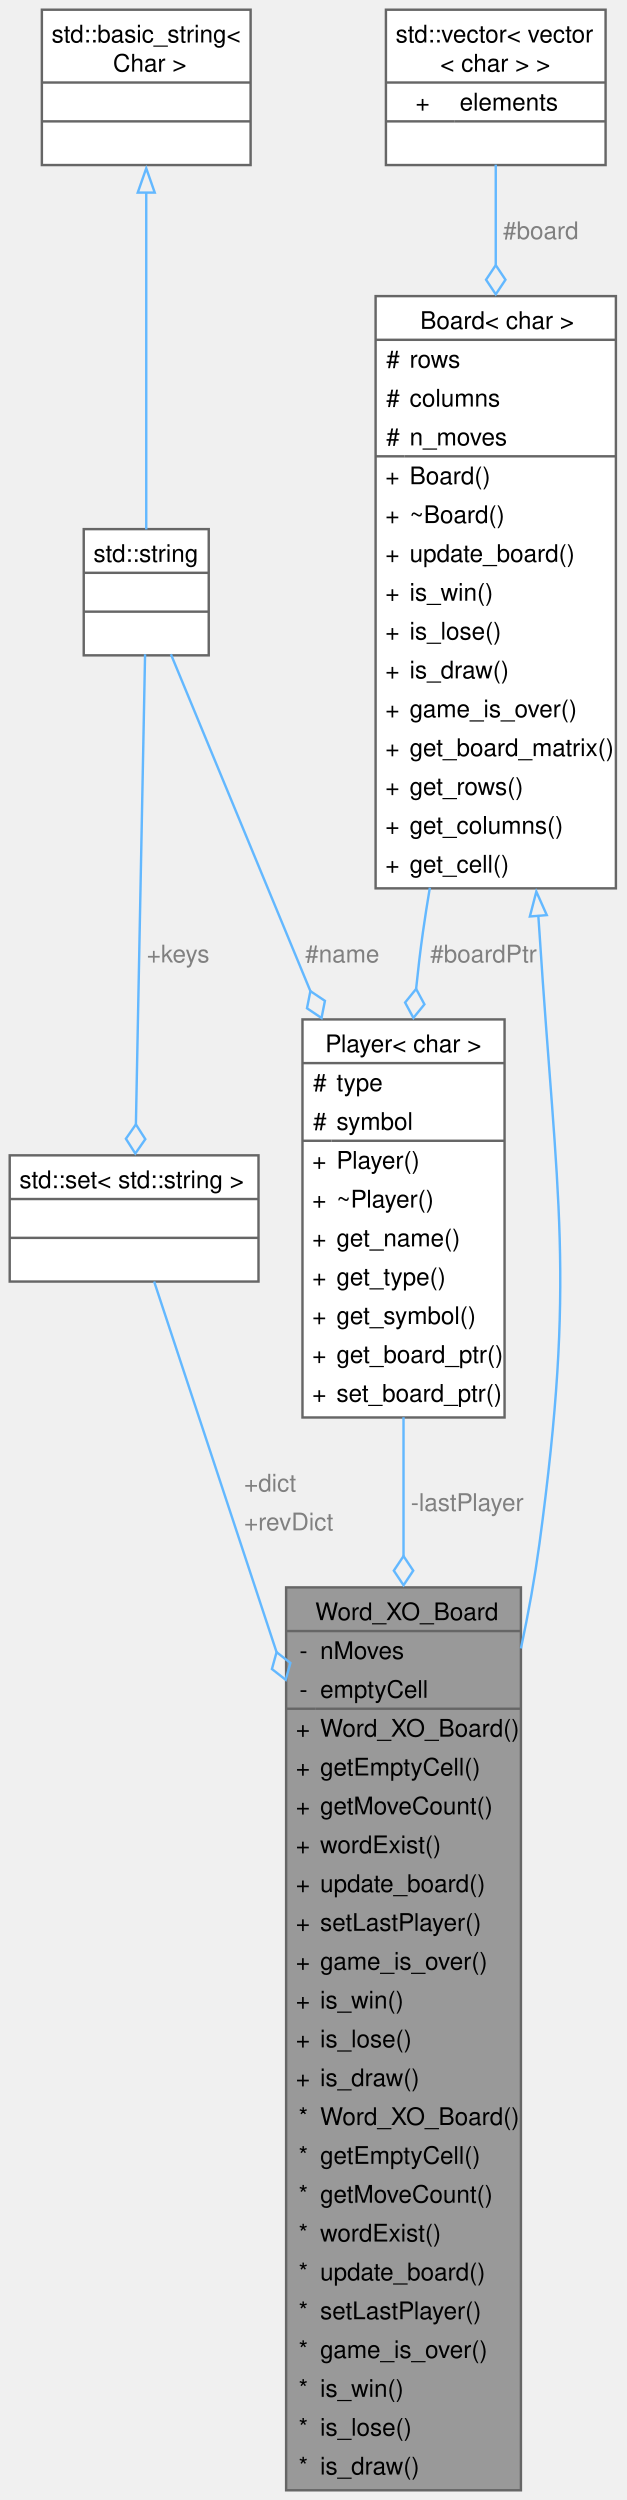
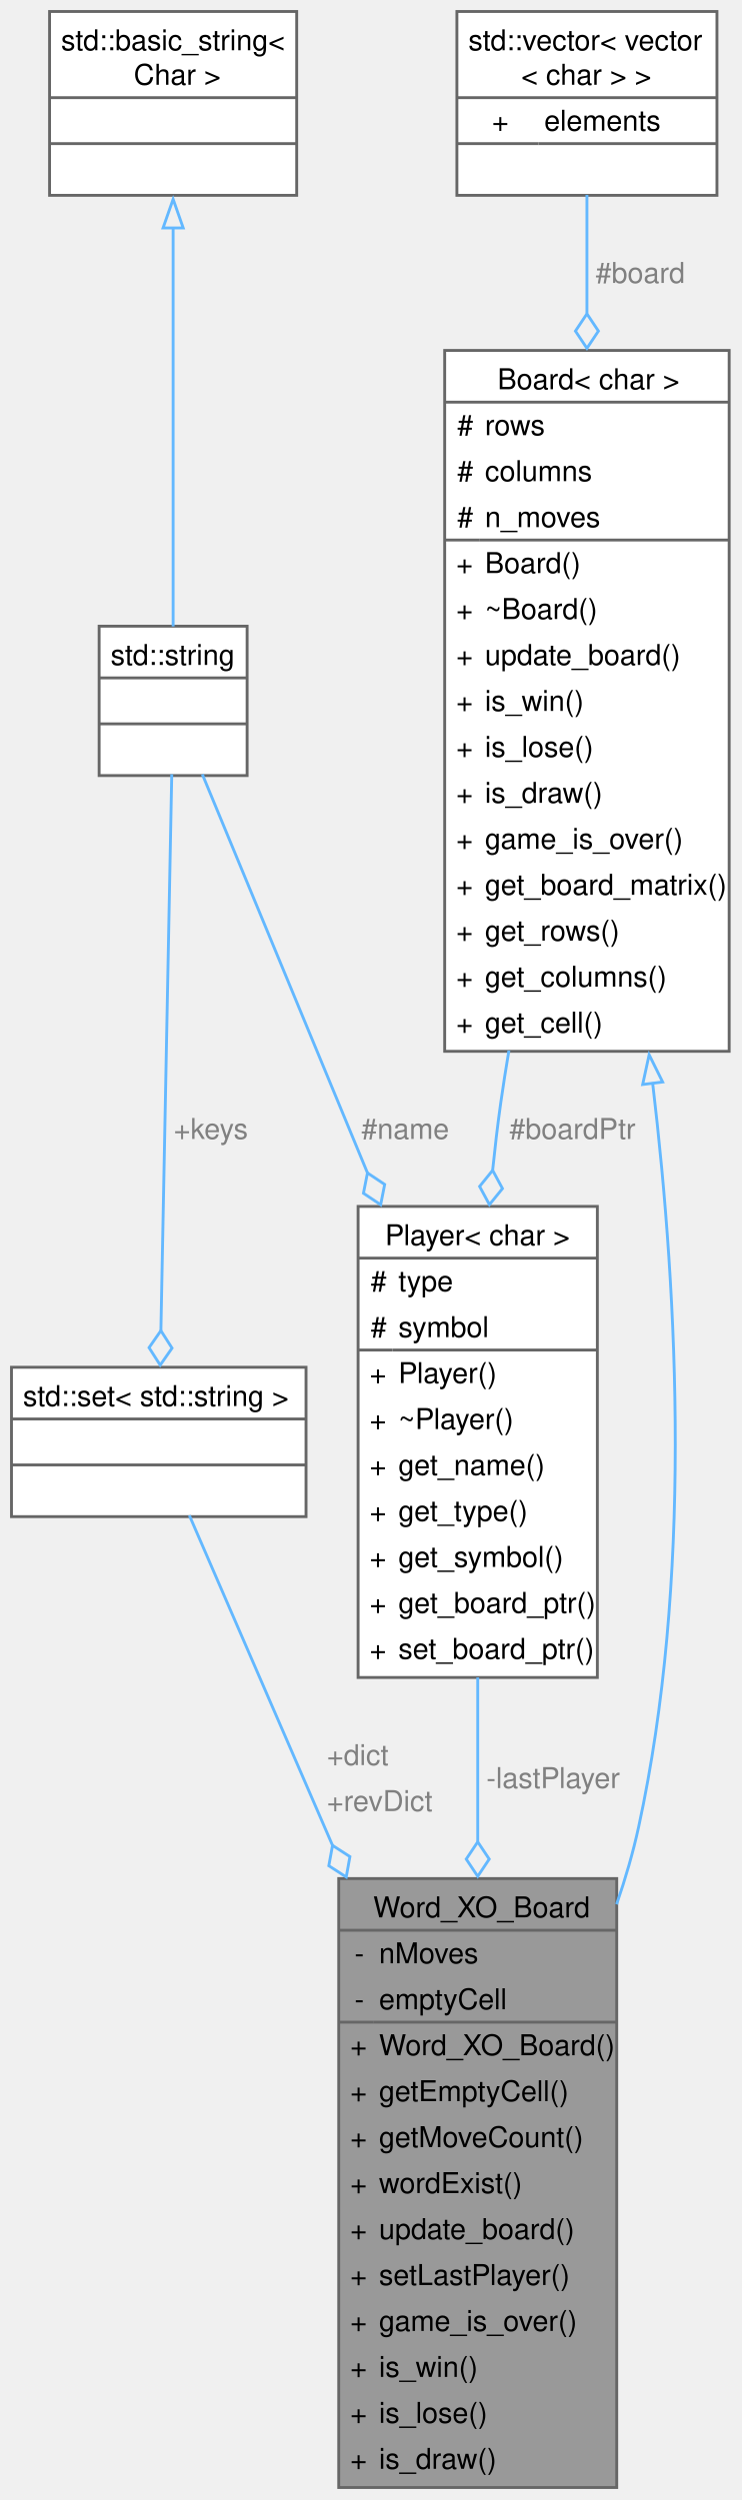
- <svg xmlns="http://www.w3.org/2000/svg" xmlns:xlink="http://www.w3.org/1999/xlink" width="258pt" height="1030pt" viewBox="0.00 0.00 258.00 1030.00">
-   <g id="graph0" class="graph" transform="scale(1 1) rotate(0) translate(4 1026)">
+ <svg xmlns="http://www.w3.org/2000/svg" xmlns:xlink="http://www.w3.org/1999/xlink" width="258pt" height="870pt" viewBox="0.00 0.00 258.00 870.00">
+   <g id="graph0" class="graph" transform="scale(1 1) rotate(0) translate(4 866)">
    <g id="Node000001" class="node">
      <g id="a_Node000001">
-         <a xlink:title="Game board implementation for the Word-based Tic-Tac-Toe variant.">
-           <polygon fill="#999999" stroke="none" points="210.62,-372 113.88,-372 113.88,0 210.62,0 210.62,-372" />
-           <text xml:space="preserve" text-anchor="start" x="125.88" y="-358.5" font-family="Helvetica,sans-Serif" font-size="10.00">Word_XO_Board</text>
-           <text xml:space="preserve" text-anchor="start" x="119.38" y="-342.5" font-family="Helvetica,sans-Serif" font-size="10.00">-</text>
-           <text xml:space="preserve" text-anchor="start" x="127.88" y="-342.5" font-family="Helvetica,sans-Serif" font-size="10.00">nMoves</text>
-           <text xml:space="preserve" text-anchor="start" x="119.38" y="-326.5" font-family="Helvetica,sans-Serif" font-size="10.00">-</text>
-           <text xml:space="preserve" text-anchor="start" x="127.88" y="-326.5" font-family="Helvetica,sans-Serif" font-size="10.00">emptyCell</text>
-           <text xml:space="preserve" text-anchor="start" x="117.88" y="-310.5" font-family="Helvetica,sans-Serif" font-size="10.00">+</text>
-           <text xml:space="preserve" text-anchor="start" x="127.88" y="-310.5" font-family="Helvetica,sans-Serif" font-size="10.00">Word_XO_Board()</text>
-           <text xml:space="preserve" text-anchor="start" x="117.88" y="-294.5" font-family="Helvetica,sans-Serif" font-size="10.00">+</text>
-           <text xml:space="preserve" text-anchor="start" x="127.88" y="-294.5" font-family="Helvetica,sans-Serif" font-size="10.00">getEmptyCell()</text>
-           <text xml:space="preserve" text-anchor="start" x="117.88" y="-278.5" font-family="Helvetica,sans-Serif" font-size="10.00">+</text>
-           <text xml:space="preserve" text-anchor="start" x="127.88" y="-278.5" font-family="Helvetica,sans-Serif" font-size="10.00">getMoveCount()</text>
-           <text xml:space="preserve" text-anchor="start" x="117.88" y="-262.5" font-family="Helvetica,sans-Serif" font-size="10.00">+</text>
-           <text xml:space="preserve" text-anchor="start" x="127.88" y="-262.5" font-family="Helvetica,sans-Serif" font-size="10.00">wordExist()</text>
-           <text xml:space="preserve" text-anchor="start" x="117.88" y="-246.5" font-family="Helvetica,sans-Serif" font-size="10.00">+</text>
-           <text xml:space="preserve" text-anchor="start" x="127.88" y="-246.5" font-family="Helvetica,sans-Serif" font-size="10.00">update_board()</text>
-           <text xml:space="preserve" text-anchor="start" x="117.88" y="-230.5" font-family="Helvetica,sans-Serif" font-size="10.00">+</text>
-           <text xml:space="preserve" text-anchor="start" x="127.88" y="-230.5" font-family="Helvetica,sans-Serif" font-size="10.00">setLastPlayer()</text>
-           <text xml:space="preserve" text-anchor="start" x="117.88" y="-214.5" font-family="Helvetica,sans-Serif" font-size="10.00">+</text>
-           <text xml:space="preserve" text-anchor="start" x="127.88" y="-214.5" font-family="Helvetica,sans-Serif" font-size="10.00">game_is_over()</text>
-           <text xml:space="preserve" text-anchor="start" x="117.88" y="-198.5" font-family="Helvetica,sans-Serif" font-size="10.00">+</text>
-           <text xml:space="preserve" text-anchor="start" x="127.88" y="-198.5" font-family="Helvetica,sans-Serif" font-size="10.00">is_win()</text>
-           <text xml:space="preserve" text-anchor="start" x="117.88" y="-182.5" font-family="Helvetica,sans-Serif" font-size="10.00">+</text>
-           <text xml:space="preserve" text-anchor="start" x="127.88" y="-182.5" font-family="Helvetica,sans-Serif" font-size="10.00">is_lose()</text>
-           <text xml:space="preserve" text-anchor="start" x="117.88" y="-166.5" font-family="Helvetica,sans-Serif" font-size="10.00">+</text>
-           <text xml:space="preserve" text-anchor="start" x="127.88" y="-166.5" font-family="Helvetica,sans-Serif" font-size="10.00">is_draw()</text>
-           <text xml:space="preserve" text-anchor="start" x="119" y="-150.5" font-family="Helvetica,sans-Serif" font-size="10.00">*</text>
+         <a xlink:title="Game board for Word Tic-Tac-Toe.">
+           <polygon fill="#999999" stroke="none" points="210.62,-212 113.88,-212 113.88,0 210.62,0 210.62,-212" />
+           <text xml:space="preserve" text-anchor="start" x="125.88" y="-198.5" font-family="Helvetica,sans-Serif" font-size="10.00">Word_XO_Board</text>
+           <text xml:space="preserve" text-anchor="start" x="119.38" y="-182.5" font-family="Helvetica,sans-Serif" font-size="10.00">-</text>
+           <text xml:space="preserve" text-anchor="start" x="127.88" y="-182.5" font-family="Helvetica,sans-Serif" font-size="10.00">nMoves</text>
+           <text xml:space="preserve" text-anchor="start" x="119.38" y="-166.5" font-family="Helvetica,sans-Serif" font-size="10.00">-</text>
+           <text xml:space="preserve" text-anchor="start" x="127.88" y="-166.5" font-family="Helvetica,sans-Serif" font-size="10.00">emptyCell</text>
+           <text xml:space="preserve" text-anchor="start" x="117.88" y="-150.5" font-family="Helvetica,sans-Serif" font-size="10.00">+</text>
          <text xml:space="preserve" text-anchor="start" x="127.88" y="-150.5" font-family="Helvetica,sans-Serif" font-size="10.00">Word_XO_Board()</text>
-           <text xml:space="preserve" text-anchor="start" x="119" y="-134.5" font-family="Helvetica,sans-Serif" font-size="10.00">*</text>
+           <text xml:space="preserve" text-anchor="start" x="117.88" y="-134.5" font-family="Helvetica,sans-Serif" font-size="10.00">+</text>
          <text xml:space="preserve" text-anchor="start" x="127.88" y="-134.5" font-family="Helvetica,sans-Serif" font-size="10.00">getEmptyCell()</text>
-           <text xml:space="preserve" text-anchor="start" x="119" y="-118.5" font-family="Helvetica,sans-Serif" font-size="10.00">*</text>
+           <text xml:space="preserve" text-anchor="start" x="117.88" y="-118.5" font-family="Helvetica,sans-Serif" font-size="10.00">+</text>
          <text xml:space="preserve" text-anchor="start" x="127.88" y="-118.5" font-family="Helvetica,sans-Serif" font-size="10.00">getMoveCount()</text>
-           <text xml:space="preserve" text-anchor="start" x="119" y="-102.5" font-family="Helvetica,sans-Serif" font-size="10.00">*</text>
+           <text xml:space="preserve" text-anchor="start" x="117.88" y="-102.5" font-family="Helvetica,sans-Serif" font-size="10.00">+</text>
          <text xml:space="preserve" text-anchor="start" x="127.88" y="-102.5" font-family="Helvetica,sans-Serif" font-size="10.00">wordExist()</text>
-           <text xml:space="preserve" text-anchor="start" x="119" y="-86.5" font-family="Helvetica,sans-Serif" font-size="10.00">*</text>
+           <text xml:space="preserve" text-anchor="start" x="117.88" y="-86.5" font-family="Helvetica,sans-Serif" font-size="10.00">+</text>
          <text xml:space="preserve" text-anchor="start" x="127.88" y="-86.5" font-family="Helvetica,sans-Serif" font-size="10.00">update_board()</text>
-           <text xml:space="preserve" text-anchor="start" x="119" y="-70.5" font-family="Helvetica,sans-Serif" font-size="10.00">*</text>
+           <text xml:space="preserve" text-anchor="start" x="117.88" y="-70.5" font-family="Helvetica,sans-Serif" font-size="10.00">+</text>
          <text xml:space="preserve" text-anchor="start" x="127.88" y="-70.5" font-family="Helvetica,sans-Serif" font-size="10.00">setLastPlayer()</text>
-           <text xml:space="preserve" text-anchor="start" x="119" y="-54.5" font-family="Helvetica,sans-Serif" font-size="10.00">*</text>
+           <text xml:space="preserve" text-anchor="start" x="117.88" y="-54.5" font-family="Helvetica,sans-Serif" font-size="10.00">+</text>
          <text xml:space="preserve" text-anchor="start" x="127.88" y="-54.5" font-family="Helvetica,sans-Serif" font-size="10.00">game_is_over()</text>
-           <text xml:space="preserve" text-anchor="start" x="119" y="-38.5" font-family="Helvetica,sans-Serif" font-size="10.00">*</text>
+           <text xml:space="preserve" text-anchor="start" x="117.88" y="-38.5" font-family="Helvetica,sans-Serif" font-size="10.00">+</text>
          <text xml:space="preserve" text-anchor="start" x="127.88" y="-38.5" font-family="Helvetica,sans-Serif" font-size="10.00">is_win()</text>
-           <text xml:space="preserve" text-anchor="start" x="119" y="-22.5" font-family="Helvetica,sans-Serif" font-size="10.00">*</text>
+           <text xml:space="preserve" text-anchor="start" x="117.88" y="-22.5" font-family="Helvetica,sans-Serif" font-size="10.00">+</text>
          <text xml:space="preserve" text-anchor="start" x="127.88" y="-22.5" font-family="Helvetica,sans-Serif" font-size="10.00">is_lose()</text>
-           <text xml:space="preserve" text-anchor="start" x="119" y="-6.5" font-family="Helvetica,sans-Serif" font-size="10.00">*</text>
+           <text xml:space="preserve" text-anchor="start" x="117.88" y="-6.5" font-family="Helvetica,sans-Serif" font-size="10.00">+</text>
          <text xml:space="preserve" text-anchor="start" x="127.88" y="-6.5" font-family="Helvetica,sans-Serif" font-size="10.00">is_draw()</text>
-           <polygon fill="#666666" stroke="#666666" points="113.88,-354 113.88,-354 210.62,-354 210.62,-354 113.88,-354" />
-           <polygon fill="#666666" stroke="#666666" points="113.88,-322 113.88,-322 125.88,-322 125.88,-322 113.88,-322" />
-           <polygon fill="#666666" stroke="#666666" points="125.88,-322 125.88,-322 210.62,-322 210.62,-322 125.88,-322" />
-           <polygon fill="none" stroke="#666666" points="113.88,0 113.88,-372 210.62,-372 210.62,0 113.88,0" />
+           <polygon fill="#666666" stroke="#666666" points="113.88,-194 113.88,-194 210.62,-194 210.62,-194 113.88,-194" />
+           <polygon fill="#666666" stroke="#666666" points="113.88,-162 113.88,-162 125.88,-162 125.88,-162 113.88,-162" />
+           <polygon fill="#666666" stroke="#666666" points="125.88,-162 125.88,-162 210.62,-162 210.62,-162 125.88,-162" />
+           <polygon fill="none" stroke="#666666" points="113.88,0 113.88,-212 210.62,-212 210.62,0 113.88,0" />
        </a>
      </g>
    </g>
    <g id="Node000002" class="node">
      <g id="a_Node000002">
-         <a xlink:href="$class_board.html" xlink:title=" ">
-           <polygon fill="white" stroke="none" points="249.75,-904 150.75,-904 150.75,-660 249.75,-660 249.75,-904" />
-           <text xml:space="preserve" text-anchor="start" x="169.12" y="-890.5" font-family="Helvetica,sans-Serif" font-size="10.00">Board&lt; char &gt;</text>
-           <text xml:space="preserve" text-anchor="start" x="155.12" y="-874.5" font-family="Helvetica,sans-Serif" font-size="10.00">#</text>
-           <text xml:space="preserve" text-anchor="start" x="164.75" y="-874.5" font-family="Helvetica,sans-Serif" font-size="10.00">rows</text>
-           <text xml:space="preserve" text-anchor="start" x="155.12" y="-858.5" font-family="Helvetica,sans-Serif" font-size="10.00">#</text>
-           <text xml:space="preserve" text-anchor="start" x="164.75" y="-858.5" font-family="Helvetica,sans-Serif" font-size="10.00">columns</text>
-           <text xml:space="preserve" text-anchor="start" x="155.12" y="-842.5" font-family="Helvetica,sans-Serif" font-size="10.00">#</text>
-           <text xml:space="preserve" text-anchor="start" x="164.75" y="-842.5" font-family="Helvetica,sans-Serif" font-size="10.00">n_moves</text>
-           <text xml:space="preserve" text-anchor="start" x="154.75" y="-826.5" font-family="Helvetica,sans-Serif" font-size="10.00">+</text>
-           <text xml:space="preserve" text-anchor="start" x="164.75" y="-826.5" font-family="Helvetica,sans-Serif" font-size="10.00">Board()</text>
-           <text xml:space="preserve" text-anchor="start" x="154.75" y="-810.5" font-family="Helvetica,sans-Serif" font-size="10.00">+</text>
-           <text xml:space="preserve" text-anchor="start" x="164.75" y="-810.5" font-family="Helvetica,sans-Serif" font-size="10.00">~Board()</text>
-           <text xml:space="preserve" text-anchor="start" x="154.75" y="-794.5" font-family="Helvetica,sans-Serif" font-size="10.00">+</text>
-           <text xml:space="preserve" text-anchor="start" x="164.75" y="-794.5" font-family="Helvetica,sans-Serif" font-size="10.00">update_board()</text>
-           <text xml:space="preserve" text-anchor="start" x="154.75" y="-778.5" font-family="Helvetica,sans-Serif" font-size="10.00">+</text>
-           <text xml:space="preserve" text-anchor="start" x="164.75" y="-778.5" font-family="Helvetica,sans-Serif" font-size="10.00">is_win()</text>
-           <text xml:space="preserve" text-anchor="start" x="154.75" y="-762.5" font-family="Helvetica,sans-Serif" font-size="10.00">+</text>
-           <text xml:space="preserve" text-anchor="start" x="164.75" y="-762.5" font-family="Helvetica,sans-Serif" font-size="10.00">is_lose()</text>
-           <text xml:space="preserve" text-anchor="start" x="154.75" y="-746.5" font-family="Helvetica,sans-Serif" font-size="10.00">+</text>
-           <text xml:space="preserve" text-anchor="start" x="164.75" y="-746.5" font-family="Helvetica,sans-Serif" font-size="10.00">is_draw()</text>
-           <text xml:space="preserve" text-anchor="start" x="154.75" y="-730.5" font-family="Helvetica,sans-Serif" font-size="10.00">+</text>
-           <text xml:space="preserve" text-anchor="start" x="164.75" y="-730.5" font-family="Helvetica,sans-Serif" font-size="10.00">game_is_over()</text>
-           <text xml:space="preserve" text-anchor="start" x="154.75" y="-714.5" font-family="Helvetica,sans-Serif" font-size="10.00">+</text>
-           <text xml:space="preserve" text-anchor="start" x="164.75" y="-714.5" font-family="Helvetica,sans-Serif" font-size="10.00">get_board_matrix()</text>
-           <text xml:space="preserve" text-anchor="start" x="154.75" y="-698.5" font-family="Helvetica,sans-Serif" font-size="10.00">+</text>
-           <text xml:space="preserve" text-anchor="start" x="164.75" y="-698.5" font-family="Helvetica,sans-Serif" font-size="10.00">get_rows()</text>
-           <text xml:space="preserve" text-anchor="start" x="154.75" y="-682.5" font-family="Helvetica,sans-Serif" font-size="10.00">+</text>
-           <text xml:space="preserve" text-anchor="start" x="164.75" y="-682.5" font-family="Helvetica,sans-Serif" font-size="10.00">get_columns()</text>
+         <a xlink:href="class_board.html" target="_top" xlink:title=" ">
+           <polygon fill="white" stroke="none" points="249.75,-744 150.75,-744 150.75,-500 249.75,-500 249.75,-744" />
+           <text xml:space="preserve" text-anchor="start" x="169.12" y="-730.5" font-family="Helvetica,sans-Serif" font-size="10.00">Board&lt; char &gt;</text>
+           <text xml:space="preserve" text-anchor="start" x="155.12" y="-714.5" font-family="Helvetica,sans-Serif" font-size="10.00">#</text>
+           <text xml:space="preserve" text-anchor="start" x="164.75" y="-714.5" font-family="Helvetica,sans-Serif" font-size="10.00">rows</text>
+           <text xml:space="preserve" text-anchor="start" x="155.12" y="-698.5" font-family="Helvetica,sans-Serif" font-size="10.00">#</text>
+           <text xml:space="preserve" text-anchor="start" x="164.75" y="-698.5" font-family="Helvetica,sans-Serif" font-size="10.00">columns</text>
+           <text xml:space="preserve" text-anchor="start" x="155.12" y="-682.5" font-family="Helvetica,sans-Serif" font-size="10.00">#</text>
+           <text xml:space="preserve" text-anchor="start" x="164.75" y="-682.5" font-family="Helvetica,sans-Serif" font-size="10.00">n_moves</text>
          <text xml:space="preserve" text-anchor="start" x="154.75" y="-666.5" font-family="Helvetica,sans-Serif" font-size="10.00">+</text>
-           <text xml:space="preserve" text-anchor="start" x="164.75" y="-666.5" font-family="Helvetica,sans-Serif" font-size="10.00">get_cell()</text>
-           <polygon fill="#666666" stroke="#666666" points="150.75,-886 150.75,-886 249.75,-886 249.75,-886 150.75,-886" />
-           <polygon fill="#666666" stroke="#666666" points="150.75,-838 150.75,-838 162.75,-838 162.75,-838 150.75,-838" />
-           <polygon fill="#666666" stroke="#666666" points="162.75,-838 162.75,-838 249.75,-838 249.75,-838 162.75,-838" />
-           <polygon fill="none" stroke="#666666" points="150.75,-660 150.75,-904 249.75,-904 249.75,-660 150.75,-660" />
+           <text xml:space="preserve" text-anchor="start" x="164.75" y="-666.5" font-family="Helvetica,sans-Serif" font-size="10.00">Board()</text>
+           <text xml:space="preserve" text-anchor="start" x="154.75" y="-650.5" font-family="Helvetica,sans-Serif" font-size="10.00">+</text>
+           <text xml:space="preserve" text-anchor="start" x="164.75" y="-650.5" font-family="Helvetica,sans-Serif" font-size="10.00">~Board()</text>
+           <text xml:space="preserve" text-anchor="start" x="154.75" y="-634.5" font-family="Helvetica,sans-Serif" font-size="10.00">+</text>
+           <text xml:space="preserve" text-anchor="start" x="164.75" y="-634.5" font-family="Helvetica,sans-Serif" font-size="10.00">update_board()</text>
+           <text xml:space="preserve" text-anchor="start" x="154.75" y="-618.5" font-family="Helvetica,sans-Serif" font-size="10.00">+</text>
+           <text xml:space="preserve" text-anchor="start" x="164.75" y="-618.5" font-family="Helvetica,sans-Serif" font-size="10.00">is_win()</text>
+           <text xml:space="preserve" text-anchor="start" x="154.75" y="-602.5" font-family="Helvetica,sans-Serif" font-size="10.00">+</text>
+           <text xml:space="preserve" text-anchor="start" x="164.75" y="-602.5" font-family="Helvetica,sans-Serif" font-size="10.00">is_lose()</text>
+           <text xml:space="preserve" text-anchor="start" x="154.75" y="-586.5" font-family="Helvetica,sans-Serif" font-size="10.00">+</text>
+           <text xml:space="preserve" text-anchor="start" x="164.75" y="-586.5" font-family="Helvetica,sans-Serif" font-size="10.00">is_draw()</text>
+           <text xml:space="preserve" text-anchor="start" x="154.75" y="-570.5" font-family="Helvetica,sans-Serif" font-size="10.00">+</text>
+           <text xml:space="preserve" text-anchor="start" x="164.75" y="-570.5" font-family="Helvetica,sans-Serif" font-size="10.00">game_is_over()</text>
+           <text xml:space="preserve" text-anchor="start" x="154.75" y="-554.5" font-family="Helvetica,sans-Serif" font-size="10.00">+</text>
+           <text xml:space="preserve" text-anchor="start" x="164.75" y="-554.5" font-family="Helvetica,sans-Serif" font-size="10.00">get_board_matrix()</text>
+           <text xml:space="preserve" text-anchor="start" x="154.75" y="-538.5" font-family="Helvetica,sans-Serif" font-size="10.00">+</text>
+           <text xml:space="preserve" text-anchor="start" x="164.75" y="-538.5" font-family="Helvetica,sans-Serif" font-size="10.00">get_rows()</text>
+           <text xml:space="preserve" text-anchor="start" x="154.75" y="-522.5" font-family="Helvetica,sans-Serif" font-size="10.00">+</text>
+           <text xml:space="preserve" text-anchor="start" x="164.75" y="-522.5" font-family="Helvetica,sans-Serif" font-size="10.00">get_columns()</text>
+           <text xml:space="preserve" text-anchor="start" x="154.75" y="-506.5" font-family="Helvetica,sans-Serif" font-size="10.00">+</text>
+           <text xml:space="preserve" text-anchor="start" x="164.75" y="-506.5" font-family="Helvetica,sans-Serif" font-size="10.00">get_cell()</text>
+           <polygon fill="#666666" stroke="#666666" points="150.75,-726 150.75,-726 249.75,-726 249.75,-726 150.75,-726" />
+           <polygon fill="#666666" stroke="#666666" points="150.75,-678 150.75,-678 162.75,-678 162.75,-678 150.75,-678" />
+           <polygon fill="#666666" stroke="#666666" points="162.75,-678 162.75,-678 249.75,-678 249.75,-678 162.75,-678" />
+           <polygon fill="none" stroke="#666666" points="150.75,-500 150.75,-744 249.75,-744 249.75,-500 150.75,-500" />
        </a>
      </g>
    </g>
    <g id="edge1_Node000001_Node000002" class="edge">
      <g id="a_edge1_Node000001_Node000002">
        <a xlink:title=" ">
-           <path fill="none" stroke="#63b8ff" d="M217.78,-648.75C217.95,-646.48 218.11,-644.23 218.25,-642 225.46,-530.23 233.28,-500.99 218.25,-390 216.34,-375.87 213.71,-361.34 210.62,-346.84" />
-           <polygon fill="none" stroke="#63b8ff" points="214.3,-648.41 216.97,-658.66 221.27,-648.98 214.3,-648.41" />
+           <path fill="none" stroke="#63b8ff" d="M223.09,-489.18C232.19,-412.69 236.68,-314.98 218.25,-230 216.31,-221.06 213.66,-211.98 210.57,-203.03" />
+           <polygon fill="none" stroke="#63b8ff" points="219.65,-488.45 221.9,-498.8 226.6,-489.31 219.65,-488.45" />
        </a>
      </g>
    </g>
    <g id="Node000007" class="node">
      <g id="a_Node000007">
-         <a xlink:href="$class_player.html" xlink:title=" ">
-           <polygon fill="white" stroke="none" points="203.88,-606 120.62,-606 120.62,-442 203.88,-442 203.88,-606" />
-           <text xml:space="preserve" text-anchor="start" x="130" y="-592.5" font-family="Helvetica,sans-Serif" font-size="10.00">Player&lt; char &gt;</text>
-           <text xml:space="preserve" text-anchor="start" x="125" y="-576.5" font-family="Helvetica,sans-Serif" font-size="10.00">#</text>
-           <text xml:space="preserve" text-anchor="start" x="134.62" y="-576.5" font-family="Helvetica,sans-Serif" font-size="10.00">type</text>
-           <text xml:space="preserve" text-anchor="start" x="125" y="-560.5" font-family="Helvetica,sans-Serif" font-size="10.00">#</text>
-           <text xml:space="preserve" text-anchor="start" x="134.62" y="-560.5" font-family="Helvetica,sans-Serif" font-size="10.00">symbol</text>
-           <text xml:space="preserve" text-anchor="start" x="124.62" y="-544.5" font-family="Helvetica,sans-Serif" font-size="10.00">+</text>
-           <text xml:space="preserve" text-anchor="start" x="134.62" y="-544.5" font-family="Helvetica,sans-Serif" font-size="10.00">Player()</text>
-           <text xml:space="preserve" text-anchor="start" x="124.62" y="-528.5" font-family="Helvetica,sans-Serif" font-size="10.00">+</text>
-           <text xml:space="preserve" text-anchor="start" x="134.62" y="-528.5" font-family="Helvetica,sans-Serif" font-size="10.00">~Player()</text>
-           <text xml:space="preserve" text-anchor="start" x="124.62" y="-512.5" font-family="Helvetica,sans-Serif" font-size="10.00">+</text>
-           <text xml:space="preserve" text-anchor="start" x="134.62" y="-512.5" font-family="Helvetica,sans-Serif" font-size="10.00">get_name()</text>
-           <text xml:space="preserve" text-anchor="start" x="124.62" y="-496.5" font-family="Helvetica,sans-Serif" font-size="10.00">+</text>
-           <text xml:space="preserve" text-anchor="start" x="134.62" y="-496.5" font-family="Helvetica,sans-Serif" font-size="10.00">get_type()</text>
-           <text xml:space="preserve" text-anchor="start" x="124.62" y="-480.5" font-family="Helvetica,sans-Serif" font-size="10.00">+</text>
-           <text xml:space="preserve" text-anchor="start" x="134.62" y="-480.5" font-family="Helvetica,sans-Serif" font-size="10.00">get_symbol()</text>
-           <text xml:space="preserve" text-anchor="start" x="124.62" y="-464.5" font-family="Helvetica,sans-Serif" font-size="10.00">+</text>
-           <text xml:space="preserve" text-anchor="start" x="134.62" y="-464.5" font-family="Helvetica,sans-Serif" font-size="10.00">get_board_ptr()</text>
-           <text xml:space="preserve" text-anchor="start" x="124.62" y="-448.5" font-family="Helvetica,sans-Serif" font-size="10.00">+</text>
-           <text xml:space="preserve" text-anchor="start" x="134.62" y="-448.5" font-family="Helvetica,sans-Serif" font-size="10.00">set_board_ptr()</text>
-           <polygon fill="#666666" stroke="#666666" points="120.62,-588 120.62,-588 203.88,-588 203.88,-588 120.62,-588" />
-           <polygon fill="#666666" stroke="#666666" points="120.62,-556 120.62,-556 132.62,-556 132.62,-556 120.62,-556" />
-           <polygon fill="#666666" stroke="#666666" points="132.62,-556 132.62,-556 203.88,-556 203.88,-556 132.62,-556" />
-           <polygon fill="none" stroke="#666666" points="120.62,-442 120.62,-606 203.88,-606 203.88,-442 120.62,-442" />
+         <a xlink:href="class_player.html" target="_top" xlink:title=" ">
+           <polygon fill="white" stroke="none" points="203.88,-446 120.62,-446 120.62,-282 203.88,-282 203.88,-446" />
+           <text xml:space="preserve" text-anchor="start" x="130" y="-432.5" font-family="Helvetica,sans-Serif" font-size="10.00">Player&lt; char &gt;</text>
+           <text xml:space="preserve" text-anchor="start" x="125" y="-416.5" font-family="Helvetica,sans-Serif" font-size="10.00">#</text>
+           <text xml:space="preserve" text-anchor="start" x="134.62" y="-416.5" font-family="Helvetica,sans-Serif" font-size="10.00">type</text>
+           <text xml:space="preserve" text-anchor="start" x="125" y="-400.5" font-family="Helvetica,sans-Serif" font-size="10.00">#</text>
+           <text xml:space="preserve" text-anchor="start" x="134.62" y="-400.5" font-family="Helvetica,sans-Serif" font-size="10.00">symbol</text>
+           <text xml:space="preserve" text-anchor="start" x="124.62" y="-384.5" font-family="Helvetica,sans-Serif" font-size="10.00">+</text>
+           <text xml:space="preserve" text-anchor="start" x="134.62" y="-384.5" font-family="Helvetica,sans-Serif" font-size="10.00">Player()</text>
+           <text xml:space="preserve" text-anchor="start" x="124.62" y="-368.5" font-family="Helvetica,sans-Serif" font-size="10.00">+</text>
+           <text xml:space="preserve" text-anchor="start" x="134.62" y="-368.5" font-family="Helvetica,sans-Serif" font-size="10.00">~Player()</text>
+           <text xml:space="preserve" text-anchor="start" x="124.62" y="-352.5" font-family="Helvetica,sans-Serif" font-size="10.00">+</text>
+           <text xml:space="preserve" text-anchor="start" x="134.62" y="-352.5" font-family="Helvetica,sans-Serif" font-size="10.00">get_name()</text>
+           <text xml:space="preserve" text-anchor="start" x="124.62" y="-336.5" font-family="Helvetica,sans-Serif" font-size="10.00">+</text>
+           <text xml:space="preserve" text-anchor="start" x="134.62" y="-336.5" font-family="Helvetica,sans-Serif" font-size="10.00">get_type()</text>
+           <text xml:space="preserve" text-anchor="start" x="124.62" y="-320.5" font-family="Helvetica,sans-Serif" font-size="10.00">+</text>
+           <text xml:space="preserve" text-anchor="start" x="134.62" y="-320.5" font-family="Helvetica,sans-Serif" font-size="10.00">get_symbol()</text>
+           <text xml:space="preserve" text-anchor="start" x="124.62" y="-304.5" font-family="Helvetica,sans-Serif" font-size="10.00">+</text>
+           <text xml:space="preserve" text-anchor="start" x="134.62" y="-304.5" font-family="Helvetica,sans-Serif" font-size="10.00">get_board_ptr()</text>
+           <text xml:space="preserve" text-anchor="start" x="124.62" y="-288.5" font-family="Helvetica,sans-Serif" font-size="10.00">+</text>
+           <text xml:space="preserve" text-anchor="start" x="134.62" y="-288.5" font-family="Helvetica,sans-Serif" font-size="10.00">set_board_ptr()</text>
+           <polygon fill="#666666" stroke="#666666" points="120.62,-428 120.62,-428 203.88,-428 203.88,-428 120.62,-428" />
+           <polygon fill="#666666" stroke="#666666" points="120.62,-396 120.62,-396 132.62,-396 132.62,-396 120.62,-396" />
+           <polygon fill="#666666" stroke="#666666" points="132.62,-396 132.62,-396 203.88,-396 203.88,-396 132.62,-396" />
+           <polygon fill="none" stroke="#666666" points="120.62,-282 120.62,-446 203.88,-446 203.88,-282 120.62,-282" />
        </a>
      </g>
    </g>
    <g id="edge8_Node000007_Node000002" class="edge">
      <g id="a_edge8_Node000007_Node000002">
        <a xlink:title=" ">
-           <path fill="none" stroke="#63b8ff" d="M173.1,-660.27C172.06,-654.1 171.1,-647.99 170.25,-642 169.18,-634.42 168.25,-626.54 167.44,-618.61" />
-           <polygon fill="none" stroke="#63b8ff" points="167.44,-618.57 162.9,-612.96 166.32,-606.62 170.86,-612.22 167.44,-618.57" />
-         </a>
-       </g>
-       <text xml:space="preserve" text-anchor="start" x="173.25" y="-629.5" font-family="Helvetica,sans-Serif" font-size="10.00" fill="grey">#boardPtr</text>
+           <path fill="none" stroke="#63b8ff" d="M173.1,-500.27C172.06,-494.1 171.1,-487.99 170.25,-482 169.18,-474.42 168.25,-466.54 167.44,-458.61" />
+           <polygon fill="none" stroke="#63b8ff" points="167.44,-458.57 162.9,-452.96 166.32,-446.62 170.86,-452.22 167.44,-458.57" />
+         </a>
+       </g>
+       <text xml:space="preserve" text-anchor="start" x="173.25" y="-469.5" font-family="Helvetica,sans-Serif" font-size="10.00" fill="grey">#boardPtr</text>
    </g>
    <g id="Node000003" class="node">
      <g id="a_Node000003">
        <a xlink:title=" ">
-           <polygon fill="white" stroke="none" points="245.5,-1022 155,-1022 155,-958 245.5,-958 245.5,-1022" />
-           <text xml:space="preserve" text-anchor="start" x="159" y="-1008.5" font-family="Helvetica,sans-Serif" font-size="10.00">std::vector&lt; vector</text>
-           <text xml:space="preserve" text-anchor="start" x="177.38" y="-996.5" font-family="Helvetica,sans-Serif" font-size="10.00">&lt; char &gt; &gt;</text>
-           <text xml:space="preserve" text-anchor="start" x="167.19" y="-980.5" font-family="Helvetica,sans-Serif" font-size="10.00">+</text>
-           <text xml:space="preserve" text-anchor="start" x="185.38" y="-980.5" font-family="Helvetica,sans-Serif" font-size="10.00">elements</text>
-           <text xml:space="preserve" text-anchor="start" x="198.75" y="-964.5" font-family="Helvetica,sans-Serif" font-size="10.00"> </text>
-           <polygon fill="#666666" stroke="#666666" points="155,-992 155,-992 245.5,-992 245.5,-992 155,-992" />
-           <polygon fill="#666666" stroke="#666666" points="155,-976 155,-976 183.38,-976 183.38,-976 155,-976" />
-           <polygon fill="#666666" stroke="#666666" points="183.38,-976 183.38,-976 245.5,-976 245.5,-976 183.38,-976" />
-           <polygon fill="none" stroke="#666666" points="155,-958 155,-1022 245.5,-1022 245.5,-958 155,-958" />
+           <polygon fill="white" stroke="none" points="245.5,-862 155,-862 155,-798 245.5,-798 245.5,-862" />
+           <text xml:space="preserve" text-anchor="start" x="159" y="-848.5" font-family="Helvetica,sans-Serif" font-size="10.00">std::vector&lt; vector</text>
+           <text xml:space="preserve" text-anchor="start" x="177.38" y="-836.5" font-family="Helvetica,sans-Serif" font-size="10.00">&lt; char &gt; &gt;</text>
+           <text xml:space="preserve" text-anchor="start" x="167.19" y="-820.5" font-family="Helvetica,sans-Serif" font-size="10.00">+</text>
+           <text xml:space="preserve" text-anchor="start" x="185.38" y="-820.5" font-family="Helvetica,sans-Serif" font-size="10.00">elements</text>
+           <text xml:space="preserve" text-anchor="start" x="198.75" y="-804.5" font-family="Helvetica,sans-Serif" font-size="10.00"> </text>
+           <polygon fill="#666666" stroke="#666666" points="155,-832 155,-832 245.5,-832 245.5,-832 155,-832" />
+           <polygon fill="#666666" stroke="#666666" points="155,-816 155,-816 183.38,-816 183.38,-816 155,-816" />
+           <polygon fill="#666666" stroke="#666666" points="183.38,-816 183.38,-816 245.5,-816 245.5,-816 183.38,-816" />
+           <polygon fill="none" stroke="#666666" points="155,-798 155,-862 245.5,-862 245.5,-798 155,-798" />
        </a>
      </g>
    </g>
    <g id="edge2_Node000002_Node000003" class="edge">
      <g id="a_edge2_Node000002_Node000003">
        <a xlink:title=" ">
-           <path fill="none" stroke="#63b8ff" d="M200.25,-958.16C200.25,-946.41 200.25,-932.14 200.25,-916.88" />
-           <polygon fill="none" stroke="#63b8ff" points="200.25,-916.75 196.25,-910.75 200.25,-904.75 204.25,-910.75 200.25,-916.75" />
-         </a>
-       </g>
-       <text xml:space="preserve" text-anchor="start" x="203.25" y="-927.5" font-family="Helvetica,sans-Serif" font-size="10.00" fill="grey">#board</text>
+           <path fill="none" stroke="#63b8ff" d="M200.25,-798.16C200.25,-786.41 200.25,-772.14 200.25,-756.88" />
+           <polygon fill="none" stroke="#63b8ff" points="200.25,-756.75 196.25,-750.75 200.25,-744.75 204.25,-750.75 200.25,-756.75" />
+         </a>
+       </g>
+       <text xml:space="preserve" text-anchor="start" x="203.25" y="-767.5" font-family="Helvetica,sans-Serif" font-size="10.00" fill="grey">#board</text>
    </g>
    <g id="Node000004" class="node">
      <g id="a_Node000004">
        <a xlink:title=" ">
-           <polygon fill="white" stroke="none" points="102.5,-550 0,-550 0,-498 102.5,-498 102.5,-550" />
-           <text xml:space="preserve" text-anchor="start" x="4" y="-536.5" font-family="Helvetica,sans-Serif" font-size="10.00">std::set&lt; std::string &gt;</text>
-           <text xml:space="preserve" text-anchor="start" x="49.75" y="-520.5" font-family="Helvetica,sans-Serif" font-size="10.00"> </text>
-           <text xml:space="preserve" text-anchor="start" x="49.75" y="-504.5" font-family="Helvetica,sans-Serif" font-size="10.00"> </text>
-           <polygon fill="#666666" stroke="#666666" points="0,-532 0,-532 102.5,-532 102.5,-532 0,-532" />
-           <polygon fill="#666666" stroke="#666666" points="0,-516 0,-516 102.5,-516 102.5,-516 0,-516" />
-           <polygon fill="none" stroke="#666666" points="0,-498 0,-550 102.5,-550 102.5,-498 0,-498" />
+           <polygon fill="white" stroke="none" points="102.5,-390 0,-390 0,-338 102.5,-338 102.5,-390" />
+           <text xml:space="preserve" text-anchor="start" x="4" y="-376.5" font-family="Helvetica,sans-Serif" font-size="10.00">std::set&lt; std::string &gt;</text>
+           <text xml:space="preserve" text-anchor="start" x="49.75" y="-360.5" font-family="Helvetica,sans-Serif" font-size="10.00"> </text>
+           <text xml:space="preserve" text-anchor="start" x="49.75" y="-344.5" font-family="Helvetica,sans-Serif" font-size="10.00"> </text>
+           <polygon fill="#666666" stroke="#666666" points="0,-372 0,-372 102.5,-372 102.5,-372 0,-372" />
+           <polygon fill="#666666" stroke="#666666" points="0,-356 0,-356 102.5,-356 102.5,-356 0,-356" />
+           <polygon fill="none" stroke="#666666" points="0,-338 0,-390 102.5,-390 102.5,-338 0,-338" />
        </a>
      </g>
    </g>
    <g id="edge3_Node000001_Node000004" class="edge">
      <g id="a_edge3_Node000001_Node000004">
        <a xlink:title=" ">
-           <path fill="none" stroke="#63b8ff" d="M59.5,-498.02C70.38,-465.08 90.44,-404.36 109.97,-345.25" />
-           <polygon fill="none" stroke="#63b8ff" points="109.95,-345.31 108.03,-338.36 113.71,-333.92 115.63,-340.87 109.95,-345.31" />
-         </a>
-       </g>
-       <text xml:space="preserve" text-anchor="start" x="96.54" y="-411.5" font-family="Helvetica,sans-Serif" font-size="10.00" fill="grey">+dict</text>
-       <text xml:space="preserve" text-anchor="start" x="96.54" y="-395.5" font-family="Helvetica,sans-Serif" font-size="10.00" fill="grey">+revDict</text>
+           <path fill="none" stroke="#63b8ff" d="M61.89,-338.45C73.52,-311.63 93.01,-266.7 111.73,-223.52" />
+           <polygon fill="none" stroke="#63b8ff" points="111.72,-223.54 110.43,-216.45 116.49,-212.53 117.77,-219.63 111.72,-223.54" />
+         </a>
+       </g>
+       <text xml:space="preserve" text-anchor="start" x="109.75" y="-251.5" font-family="Helvetica,sans-Serif" font-size="10.00" fill="grey">+dict</text>
+       <text xml:space="preserve" text-anchor="start" x="109.75" y="-235.5" font-family="Helvetica,sans-Serif" font-size="10.00" fill="grey">+revDict</text>
    </g>
    <g id="Node000005" class="node">
      <g id="a_Node000005">
        <a xlink:title=" ">
-           <polygon fill="white" stroke="none" points="82,-808 30.5,-808 30.5,-756 82,-756 82,-808" />
-           <text xml:space="preserve" text-anchor="start" x="34.5" y="-794.5" font-family="Helvetica,sans-Serif" font-size="10.00">std::string</text>
-           <text xml:space="preserve" text-anchor="start" x="54.75" y="-778.5" font-family="Helvetica,sans-Serif" font-size="10.00"> </text>
-           <text xml:space="preserve" text-anchor="start" x="54.75" y="-762.5" font-family="Helvetica,sans-Serif" font-size="10.00"> </text>
-           <polygon fill="#666666" stroke="#666666" points="30.5,-790 30.5,-790 82,-790 82,-790 30.5,-790" />
-           <polygon fill="#666666" stroke="#666666" points="30.5,-774 30.5,-774 82,-774 82,-774 30.5,-774" />
-           <polygon fill="none" stroke="#666666" points="30.5,-756 30.5,-808 82,-808 82,-756 30.5,-756" />
+           <polygon fill="white" stroke="none" points="82,-648 30.5,-648 30.5,-596 82,-596 82,-648" />
+           <text xml:space="preserve" text-anchor="start" x="34.5" y="-634.5" font-family="Helvetica,sans-Serif" font-size="10.00">std::string</text>
+           <text xml:space="preserve" text-anchor="start" x="54.75" y="-618.5" font-family="Helvetica,sans-Serif" font-size="10.00"> </text>
+           <text xml:space="preserve" text-anchor="start" x="54.75" y="-602.5" font-family="Helvetica,sans-Serif" font-size="10.00"> </text>
+           <polygon fill="#666666" stroke="#666666" points="30.5,-630 30.5,-630 82,-630 82,-630 30.5,-630" />
+           <polygon fill="#666666" stroke="#666666" points="30.5,-614 30.5,-614 82,-614 82,-614 30.5,-614" />
+           <polygon fill="none" stroke="#666666" points="30.5,-596 30.5,-648 82,-648 82,-596 30.5,-596" />
        </a>
      </g>
    </g>
    <g id="edge4_Node000004_Node000005" class="edge">
      <g id="a_edge4_Node000004_Node000005">
        <a xlink:title=" ">
-           <path fill="none" stroke="#63b8ff" d="M55.77,-756.45C54.89,-711.56 53.03,-615.93 51.99,-562.72" />
-           <polygon fill="none" stroke="#63b8ff" points="51.99,-562.75 47.87,-556.83 51.75,-550.75 55.87,-556.67 51.99,-562.75" />
-         </a>
-       </g>
-       <text xml:space="preserve" text-anchor="start" x="56.45" y="-629.5" font-family="Helvetica,sans-Serif" font-size="10.00" fill="grey">+keys</text>
+           <path fill="none" stroke="#63b8ff" d="M55.77,-596.45C54.89,-551.56 53.03,-455.93 51.99,-402.72" />
+           <polygon fill="none" stroke="#63b8ff" points="51.99,-402.75 47.87,-396.83 51.75,-390.75 55.87,-396.67 51.99,-402.75" />
+         </a>
+       </g>
+       <text xml:space="preserve" text-anchor="start" x="56.45" y="-469.5" font-family="Helvetica,sans-Serif" font-size="10.00" fill="grey">+keys</text>
    </g>
    <g id="edge7_Node000007_Node000005" class="edge">
      <g id="a_edge7_Node000007_Node000005">
        <a xlink:title=" ">
-           <path fill="none" stroke="#63b8ff" d="M66.41,-756.45C79.61,-724.59 103.37,-667.19 123.94,-617.52" />
-           <polygon fill="none" stroke="#63b8ff" points="123.88,-617.66 122.48,-610.59 128.47,-606.58 129.87,-613.65 123.88,-617.66" />
-         </a>
-       </g>
-       <text xml:space="preserve" text-anchor="start" x="121.74" y="-629.5" font-family="Helvetica,sans-Serif" font-size="10.00" fill="grey">#name</text>
+           <path fill="none" stroke="#63b8ff" d="M66.41,-596.45C79.61,-564.59 103.37,-507.19 123.94,-457.52" />
+           <polygon fill="none" stroke="#63b8ff" points="123.88,-457.66 122.48,-450.59 128.47,-446.58 129.87,-453.65 123.88,-457.66" />
+         </a>
+       </g>
+       <text xml:space="preserve" text-anchor="start" x="121.74" y="-469.5" font-family="Helvetica,sans-Serif" font-size="10.00" fill="grey">#name</text>
    </g>
    <g id="Node000006" class="node">
      <g id="a_Node000006">
        <a xlink:title=" ">
-           <polygon fill="white" stroke="none" points="99.25,-1022 13.25,-1022 13.25,-958 99.25,-958 99.25,-1022" />
-           <text xml:space="preserve" text-anchor="start" x="17.25" y="-1008.5" font-family="Helvetica,sans-Serif" font-size="10.00">std::basic_string&lt;</text>
-           <text xml:space="preserve" text-anchor="start" x="39.75" y="-996.5" font-family="Helvetica,sans-Serif" font-size="10.00"> Char &gt;</text>
-           <text xml:space="preserve" text-anchor="start" x="54.75" y="-980.5" font-family="Helvetica,sans-Serif" font-size="10.00"> </text>
-           <text xml:space="preserve" text-anchor="start" x="54.75" y="-964.5" font-family="Helvetica,sans-Serif" font-size="10.00"> </text>
-           <polygon fill="#666666" stroke="#666666" points="13.25,-992 13.25,-992 99.25,-992 99.25,-992 13.25,-992" />
-           <polygon fill="#666666" stroke="#666666" points="13.25,-976 13.25,-976 99.25,-976 99.25,-976 13.25,-976" />
-           <polygon fill="none" stroke="#666666" points="13.25,-958 13.25,-1022 99.25,-1022 99.25,-958 13.25,-958" />
+           <polygon fill="white" stroke="none" points="99.25,-862 13.25,-862 13.25,-798 99.25,-798 99.25,-862" />
+           <text xml:space="preserve" text-anchor="start" x="17.25" y="-848.5" font-family="Helvetica,sans-Serif" font-size="10.00">std::basic_string&lt;</text>
+           <text xml:space="preserve" text-anchor="start" x="39.75" y="-836.5" font-family="Helvetica,sans-Serif" font-size="10.00"> Char &gt;</text>
+           <text xml:space="preserve" text-anchor="start" x="54.75" y="-820.5" font-family="Helvetica,sans-Serif" font-size="10.00"> </text>
+           <text xml:space="preserve" text-anchor="start" x="54.75" y="-804.5" font-family="Helvetica,sans-Serif" font-size="10.00"> </text>
+           <polygon fill="#666666" stroke="#666666" points="13.25,-832 13.25,-832 99.25,-832 99.25,-832 13.25,-832" />
+           <polygon fill="#666666" stroke="#666666" points="13.25,-816 13.25,-816 99.25,-816 99.25,-816 13.25,-816" />
+           <polygon fill="none" stroke="#666666" points="13.25,-798 13.25,-862 99.25,-862 99.25,-798 13.25,-798" />
        </a>
      </g>
    </g>
    <g id="edge5_Node000005_Node000006" class="edge">
      <g id="a_edge5_Node000005_Node000006">
        <a xlink:title=" ">
-           <path fill="none" stroke="#63b8ff" d="M56.25,-946.69C56.25,-904.87 56.25,-842.3 56.25,-807.89" />
-           <polygon fill="none" stroke="#63b8ff" points="52.75,-946.65 56.25,-956.65 59.75,-946.65 52.75,-946.65" />
+           <path fill="none" stroke="#63b8ff" d="M56.25,-786.69C56.25,-744.87 56.25,-682.3 56.25,-647.89" />
+           <polygon fill="none" stroke="#63b8ff" points="52.75,-786.65 56.25,-796.65 59.75,-786.65 52.75,-786.65" />
        </a>
      </g>
    </g>
    <g id="edge6_Node000001_Node000007" class="edge">
      <g id="a_edge6_Node000001_Node000007">
        <a xlink:title=" ">
-           <path fill="none" stroke="#63b8ff" d="M162.25,-442.09C162.25,-424.41 162.25,-404.94 162.25,-384.89" />
-           <polygon fill="none" stroke="#63b8ff" points="162.25,-384.89 158.25,-378.89 162.25,-372.89 166.25,-378.89 162.25,-384.89" />
-         </a>
-       </g>
-       <text xml:space="preserve" text-anchor="start" x="165.25" y="-403.5" font-family="Helvetica,sans-Serif" font-size="10.00" fill="grey">-lastPlayer</text>
+           <path fill="none" stroke="#63b8ff" d="M162.25,-282C162.25,-263.82 162.25,-244.18 162.25,-224.84" />
+           <polygon fill="none" stroke="#63b8ff" points="162.25,-224.77 158.25,-218.77 162.25,-212.77 166.25,-218.77 162.25,-224.77" />
+         </a>
+       </g>
+       <text xml:space="preserve" text-anchor="start" x="165.25" y="-243.5" font-family="Helvetica,sans-Serif" font-size="10.00" fill="grey">-lastPlayer</text>
    </g>
  </g>
</svg>
